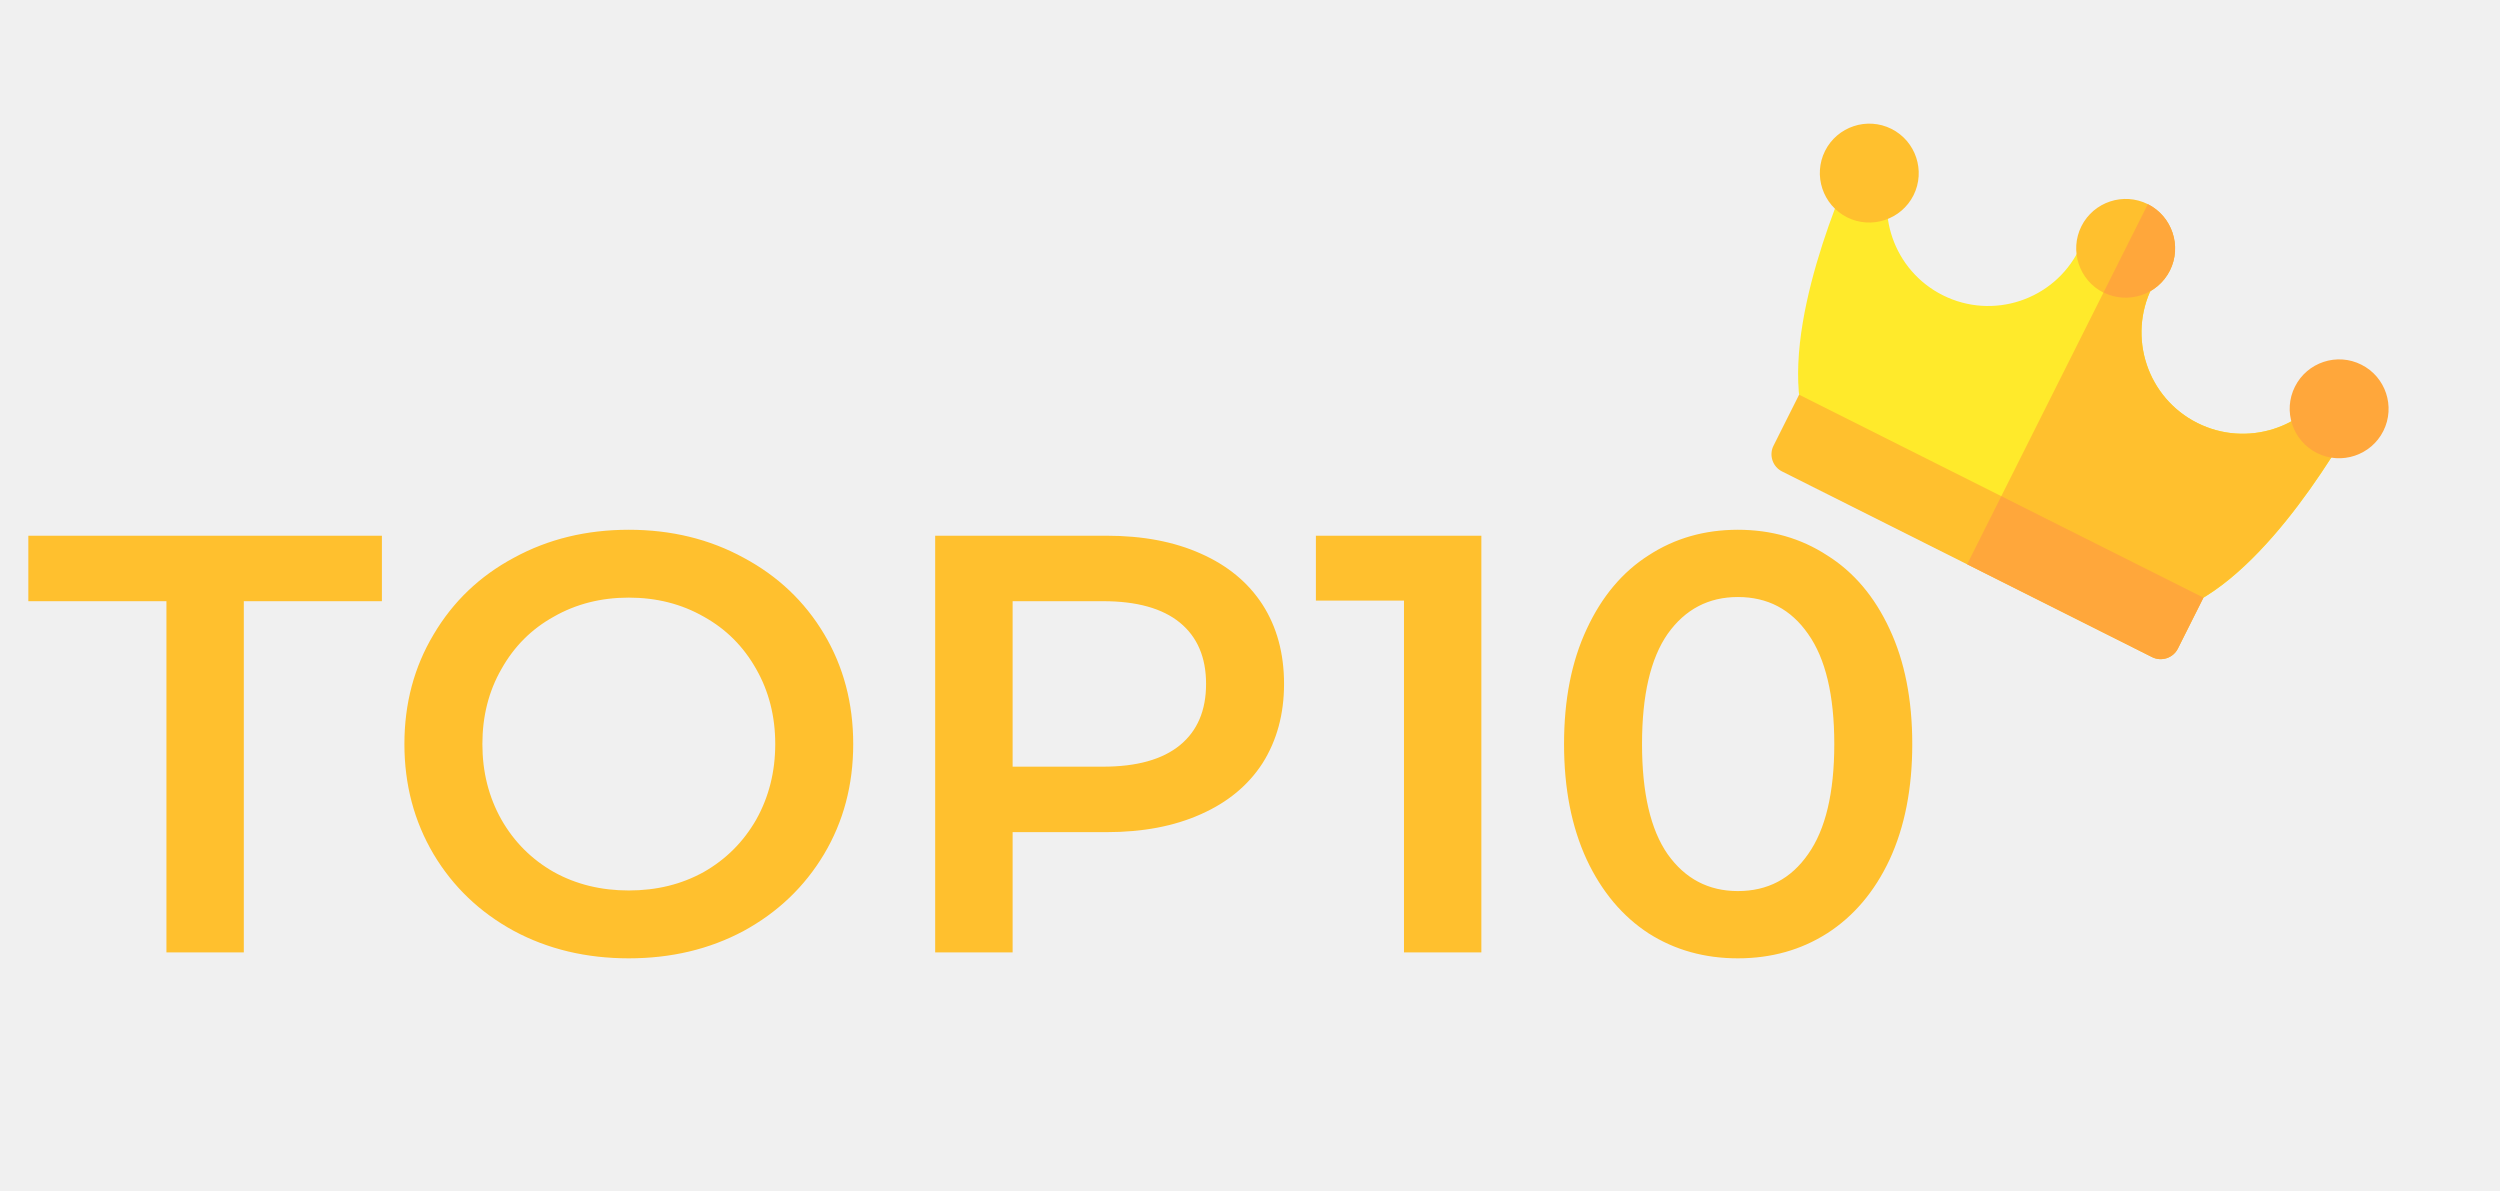
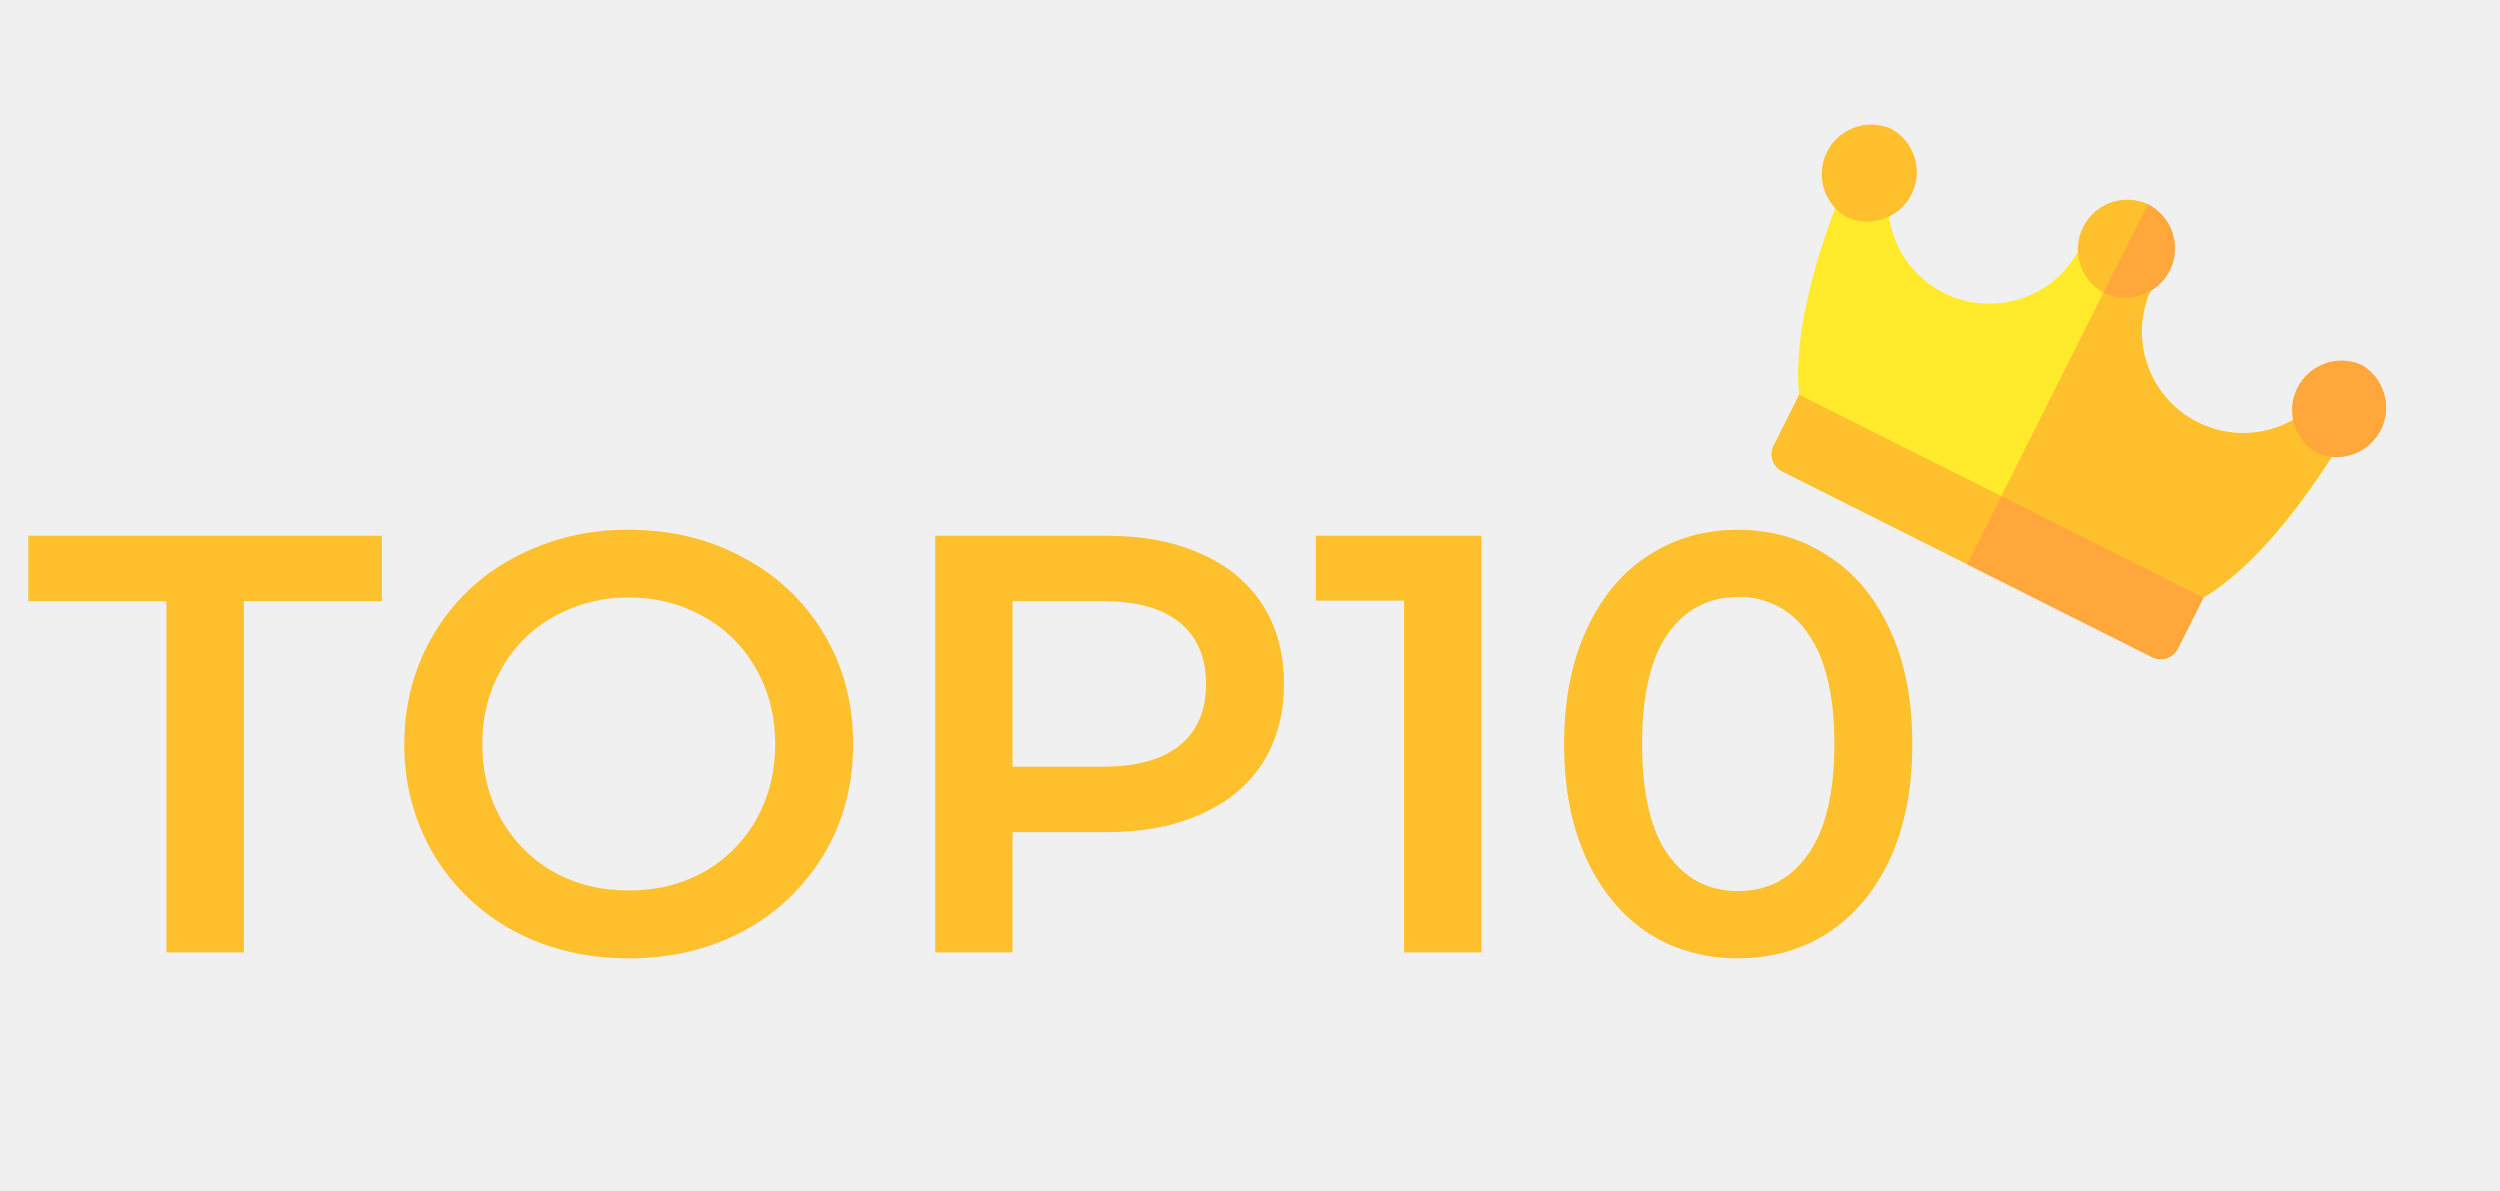
- <svg xmlns="http://www.w3.org/2000/svg" width="42" height="20" viewBox="0 0 42 20" fill="none">
-   <path d="M2.796 10.1H0.476V9H6.416V10.1H4.096V16H2.796V10.1ZM10.563 16.1C9.85 16.1 9.207 15.947 8.634 15.64C8.06 15.327 7.61 14.897 7.284 14.35C6.957 13.797 6.794 13.18 6.794 12.5C6.794 11.82 6.957 11.207 7.284 10.66C7.61 10.107 8.06 9.677 8.634 9.37C9.207 9.057 9.85 8.9 10.563 8.9C11.277 8.9 11.92 9.057 12.493 9.37C13.067 9.677 13.517 10.103 13.844 10.65C14.17 11.197 14.334 11.813 14.334 12.5C14.334 13.187 14.17 13.803 13.844 14.35C13.517 14.897 13.067 15.327 12.493 15.64C11.92 15.947 11.277 16.1 10.563 16.1ZM10.563 14.96C11.03 14.96 11.45 14.857 11.823 14.65C12.197 14.437 12.49 14.143 12.704 13.77C12.917 13.39 13.024 12.967 13.024 12.5C13.024 12.033 12.917 11.613 12.704 11.24C12.49 10.86 12.197 10.567 11.823 10.36C11.45 10.147 11.03 10.04 10.563 10.04C10.097 10.04 9.677 10.147 9.304 10.36C8.93 10.567 8.637 10.86 8.424 11.24C8.21 11.613 8.104 12.033 8.104 12.5C8.104 12.967 8.21 13.39 8.424 13.77C8.637 14.143 8.93 14.437 9.304 14.65C9.677 14.857 10.097 14.96 10.563 14.96ZM18.591 9C19.198 9 19.725 9.1 20.172 9.3C20.625 9.5 20.971 9.787 21.212 10.16C21.451 10.533 21.572 10.977 21.572 11.49C21.572 11.997 21.451 12.44 21.212 12.82C20.971 13.193 20.625 13.48 20.172 13.68C19.725 13.88 19.198 13.98 18.591 13.98H17.012V16H15.711V9H18.591ZM18.532 12.88C19.098 12.88 19.528 12.76 19.822 12.52C20.115 12.28 20.262 11.937 20.262 11.49C20.262 11.043 20.115 10.7 19.822 10.46C19.528 10.22 19.098 10.1 18.532 10.1H17.012V12.88H18.532ZM24.887 9V16H23.587V10.09H22.107V9H24.887ZM29.196 16.1C28.636 16.1 28.136 15.96 27.696 15.68C27.256 15.393 26.909 14.98 26.656 14.44C26.403 13.893 26.276 13.247 26.276 12.5C26.276 11.753 26.403 11.11 26.656 10.57C26.909 10.023 27.256 9.61 27.696 9.33C28.136 9.043 28.636 8.9 29.196 8.9C29.756 8.9 30.256 9.043 30.696 9.33C31.143 9.61 31.493 10.023 31.746 10.57C31.999 11.11 32.126 11.753 32.126 12.5C32.126 13.247 31.999 13.893 31.746 14.44C31.493 14.98 31.143 15.393 30.696 15.68C30.256 15.96 29.756 16.1 29.196 16.1ZM29.196 14.97C29.696 14.97 30.089 14.763 30.376 14.35C30.669 13.937 30.816 13.32 30.816 12.5C30.816 11.68 30.669 11.063 30.376 10.65C30.089 10.237 29.696 10.03 29.196 10.03C28.703 10.03 28.309 10.237 28.016 10.65C27.729 11.063 27.586 11.68 27.586 12.5C27.586 13.32 27.729 13.937 28.016 14.35C28.309 14.763 28.703 14.97 29.196 14.97Z" fill="#FFC02E" />
+ <svg xmlns="http://www.w3.org/2000/svg" width="42" height="20" fill="none">
+   <path d="M2.796 10.1H.476V9h5.94v1.1h-2.32V16h-1.3v-5.9zm7.767 6c-.713 0-1.356-.153-1.93-.46a3.49 3.49 0 01-1.35-1.29 3.57 3.57 0 01-.49-1.85c0-.68.164-1.293.49-1.84a3.398 3.398 0 011.35-1.29 3.964 3.964 0 011.93-.47c.714 0 1.357.157 1.93.47a3.42 3.42 0 011.35 1.28c.327.547.49 1.163.49 1.85s-.163 1.303-.49 1.85a3.49 3.49 0 01-1.35 1.29c-.573.307-1.216.46-1.93.46zm0-1.14c.467 0 .887-.103 1.26-.31.374-.213.667-.507.88-.88.214-.38.32-.803.32-1.27 0-.467-.106-.887-.32-1.26a2.235 2.235 0 00-.88-.88 2.494 2.494 0 00-1.26-.32 2.5 2.5 0 00-1.26.32c-.373.207-.666.5-.88.88-.213.373-.32.793-.32 1.26 0 .467.107.89.32 1.27.214.373.507.667.88.88.374.207.794.31 1.26.31zM18.591 9c.607 0 1.134.1 1.58.3.454.2.8.487 1.04.86s.36.817.36 1.33c0 .507-.12.95-.36 1.33-.24.373-.586.66-1.04.86-.446.2-.973.3-1.58.3h-1.58V16h-1.3V9h2.88zm-.06 3.88c.567 0 .997-.12 1.29-.36.294-.24.44-.583.44-1.03 0-.447-.146-.79-.44-1.03-.293-.24-.723-.36-1.29-.36h-1.52v2.78h1.52zM24.888 9v7h-1.3v-5.91h-1.48V9h2.78zm4.309 7.1c-.56 0-1.06-.14-1.5-.42-.44-.287-.787-.7-1.04-1.24-.253-.547-.38-1.193-.38-1.94 0-.747.127-1.39.38-1.93.253-.547.6-.96 1.04-1.24.44-.287.94-.43 1.5-.43s1.06.143 1.5.43c.447.28.797.693 1.05 1.24.253.54.38 1.183.38 1.93 0 .747-.127 1.393-.38 1.94-.253.54-.603.953-1.05 1.24-.44.28-.94.42-1.5.42zm0-1.13c.5 0 .893-.207 1.18-.62.293-.413.44-1.03.44-1.85 0-.82-.147-1.437-.44-1.85a1.36 1.36 0 00-1.18-.62c-.493 0-.887.207-1.18.62-.287.413-.43 1.03-.43 1.85 0 .82.143 1.437.43 1.85.293.413.687.62 1.18.62z" fill="#FFC02E" />
  <g clip-path="url(#clip0)">
-     <path d="M36.629 10.097L30.411 6.977C30.316 6.929 30.252 6.838 30.236 6.732C30.02 5.119 31.118 2.774 31.285 2.426C31.292 2.413 31.299 2.4 31.305 2.386C31.385 2.228 31.577 2.163 31.737 2.243C31.895 2.322 31.959 2.514 31.882 2.673C31.881 2.675 31.872 2.692 31.857 2.722C31.472 3.552 31.814 4.546 32.639 4.96C33.479 5.381 34.503 5.042 34.924 4.202C35.003 4.044 35.198 3.979 35.356 4.058L36.015 4.389C36.173 4.468 36.237 4.663 36.158 4.821C35.737 5.661 36.076 6.685 36.916 7.106C37.741 7.52 38.744 7.198 39.178 6.394C39.193 6.365 39.201 6.348 39.201 6.348C39.281 6.19 39.474 6.127 39.632 6.206C39.79 6.286 39.855 6.48 39.776 6.638C39.769 6.652 39.762 6.665 39.755 6.678C39.578 7.018 38.353 9.302 36.931 10.093C36.837 10.144 36.724 10.145 36.629 10.097Z" fill="#FFEA2B" />
-     <path d="M39.633 6.204C39.633 6.204 39.631 6.203 39.633 6.204C39.475 6.125 39.282 6.188 39.202 6.346C39.201 6.348 39.194 6.363 39.178 6.393C38.743 7.2 37.741 7.52 36.916 7.106C36.076 6.685 35.737 5.661 36.158 4.821C36.237 4.663 36.173 4.468 36.015 4.389L35.685 4.224L33.521 8.537L36.629 10.097C36.724 10.144 36.836 10.141 36.93 10.09C38.352 9.3 39.576 7.017 39.755 6.675C39.761 6.662 39.768 6.649 39.775 6.635C39.854 6.477 39.791 6.284 39.633 6.204Z" fill="#FFC02E" />
-     <path d="M36.084 3.43C35.674 3.225 35.174 3.391 34.968 3.8C34.763 4.21 34.929 4.71 35.338 4.916C35.748 5.121 36.248 4.955 36.454 4.546C36.659 4.136 36.491 3.635 36.084 3.43Z" fill="#FFC02E" />
-     <path d="M36.084 3.43L35.339 4.913C35.749 5.119 36.249 4.953 36.455 4.543C36.66 4.134 36.491 3.634 36.084 3.43Z" fill="#FFA73B" />
-     <path d="M31.776 2.165C31.367 1.96 30.866 2.126 30.661 2.535C30.456 2.945 30.622 3.445 31.031 3.651C31.441 3.856 31.941 3.69 32.147 3.281C32.352 2.871 32.186 2.371 31.776 2.165Z" fill="#FFC02E" />
-     <path d="M39.67 6.126C39.261 5.92 38.76 6.086 38.555 6.496C38.349 6.905 38.516 7.406 38.925 7.611C39.334 7.816 39.835 7.65 40.04 7.241C40.246 6.832 40.08 6.331 39.67 6.126Z" fill="#FFA73B" />
-     <path d="M36.156 11.04L29.938 7.92C29.78 7.841 29.715 7.646 29.795 7.488L30.225 6.631L37.018 10.04L36.588 10.897C36.508 11.055 36.314 11.119 36.156 11.04Z" fill="#FFC02E" />
-     <path d="M33.048 9.48L36.156 11.04C36.314 11.119 36.508 11.055 36.588 10.897L37.018 10.04L33.622 8.336L33.048 9.48Z" fill="#FFA73B" />
+     <path d="M36.629 10.097l-6.218-3.12a.326.326 0 01-.175-.245c-.216-1.613.882-3.958 1.05-4.306l.02-.04a.322.322 0 01.576.287l-.025.05a1.704 1.704 0 003.067 1.479.323.323 0 01.432-.144l.659.331c.158.08.222.274.143.432a1.703 1.703 0 003.02 1.573l.023-.046a.321.321 0 01.575.29l-.02.04c-.178.34-1.403 2.624-2.825 3.415a.328.328 0 01-.302.004z" fill="#FFEA2B" />
+     <path d="M39.633 6.204s-.002 0 0 0a.321.321 0 00-.43.142l-.025.047a1.703 1.703 0 01-3.02-1.573.323.323 0 00-.143-.431l-.33-.165-2.164 4.313 3.108 1.56a.326.326 0 00.301-.007c1.422-.79 2.646-3.073 2.825-3.415l.02-.04a.321.321 0 00-.142-.43z" fill="#FFC02E" />
+     <path d="M36.084 3.43a.832.832 0 00-.746 1.486.832.832 0 00.745-1.486z" fill="#FFC02E" />
+     <path d="M36.084 3.43l-.745 1.483c.41.206.91.04 1.116-.37a.832.832 0 00-.371-1.113z" fill="#FFA73B" />
+     <path d="M31.776 2.165a.832.832 0 00-.745 1.486.832.832 0 00.745-1.486z" fill="#FFC02E" />
+     <path d="M39.67 6.126a.832.832 0 00-.745 1.485.832.832 0 00.745-1.485z" fill="#FFA73B" />
+     <path d="M36.156 11.04l-6.218-3.12a.323.323 0 01-.143-.432l.43-.857 6.793 3.409-.43.857a.323.323 0 01-.432.143z" fill="#FFC02E" />
+     <path d="M33.048 9.48l3.108 1.56c.158.08.352.015.432-.143l.43-.857-3.396-1.704-.574 1.144z" fill="#FFA73B" />
  </g>
  <defs>
    <clipPath id="clip0">
-       <rect width="11" height="11" fill="white" transform="translate(31.933) rotate(26.6448)" />
+       <path fill="#fff" transform="rotate(26.645 15.966 67.425)" d="M0 0h11v11H0z" />
    </clipPath>
  </defs>
</svg>
